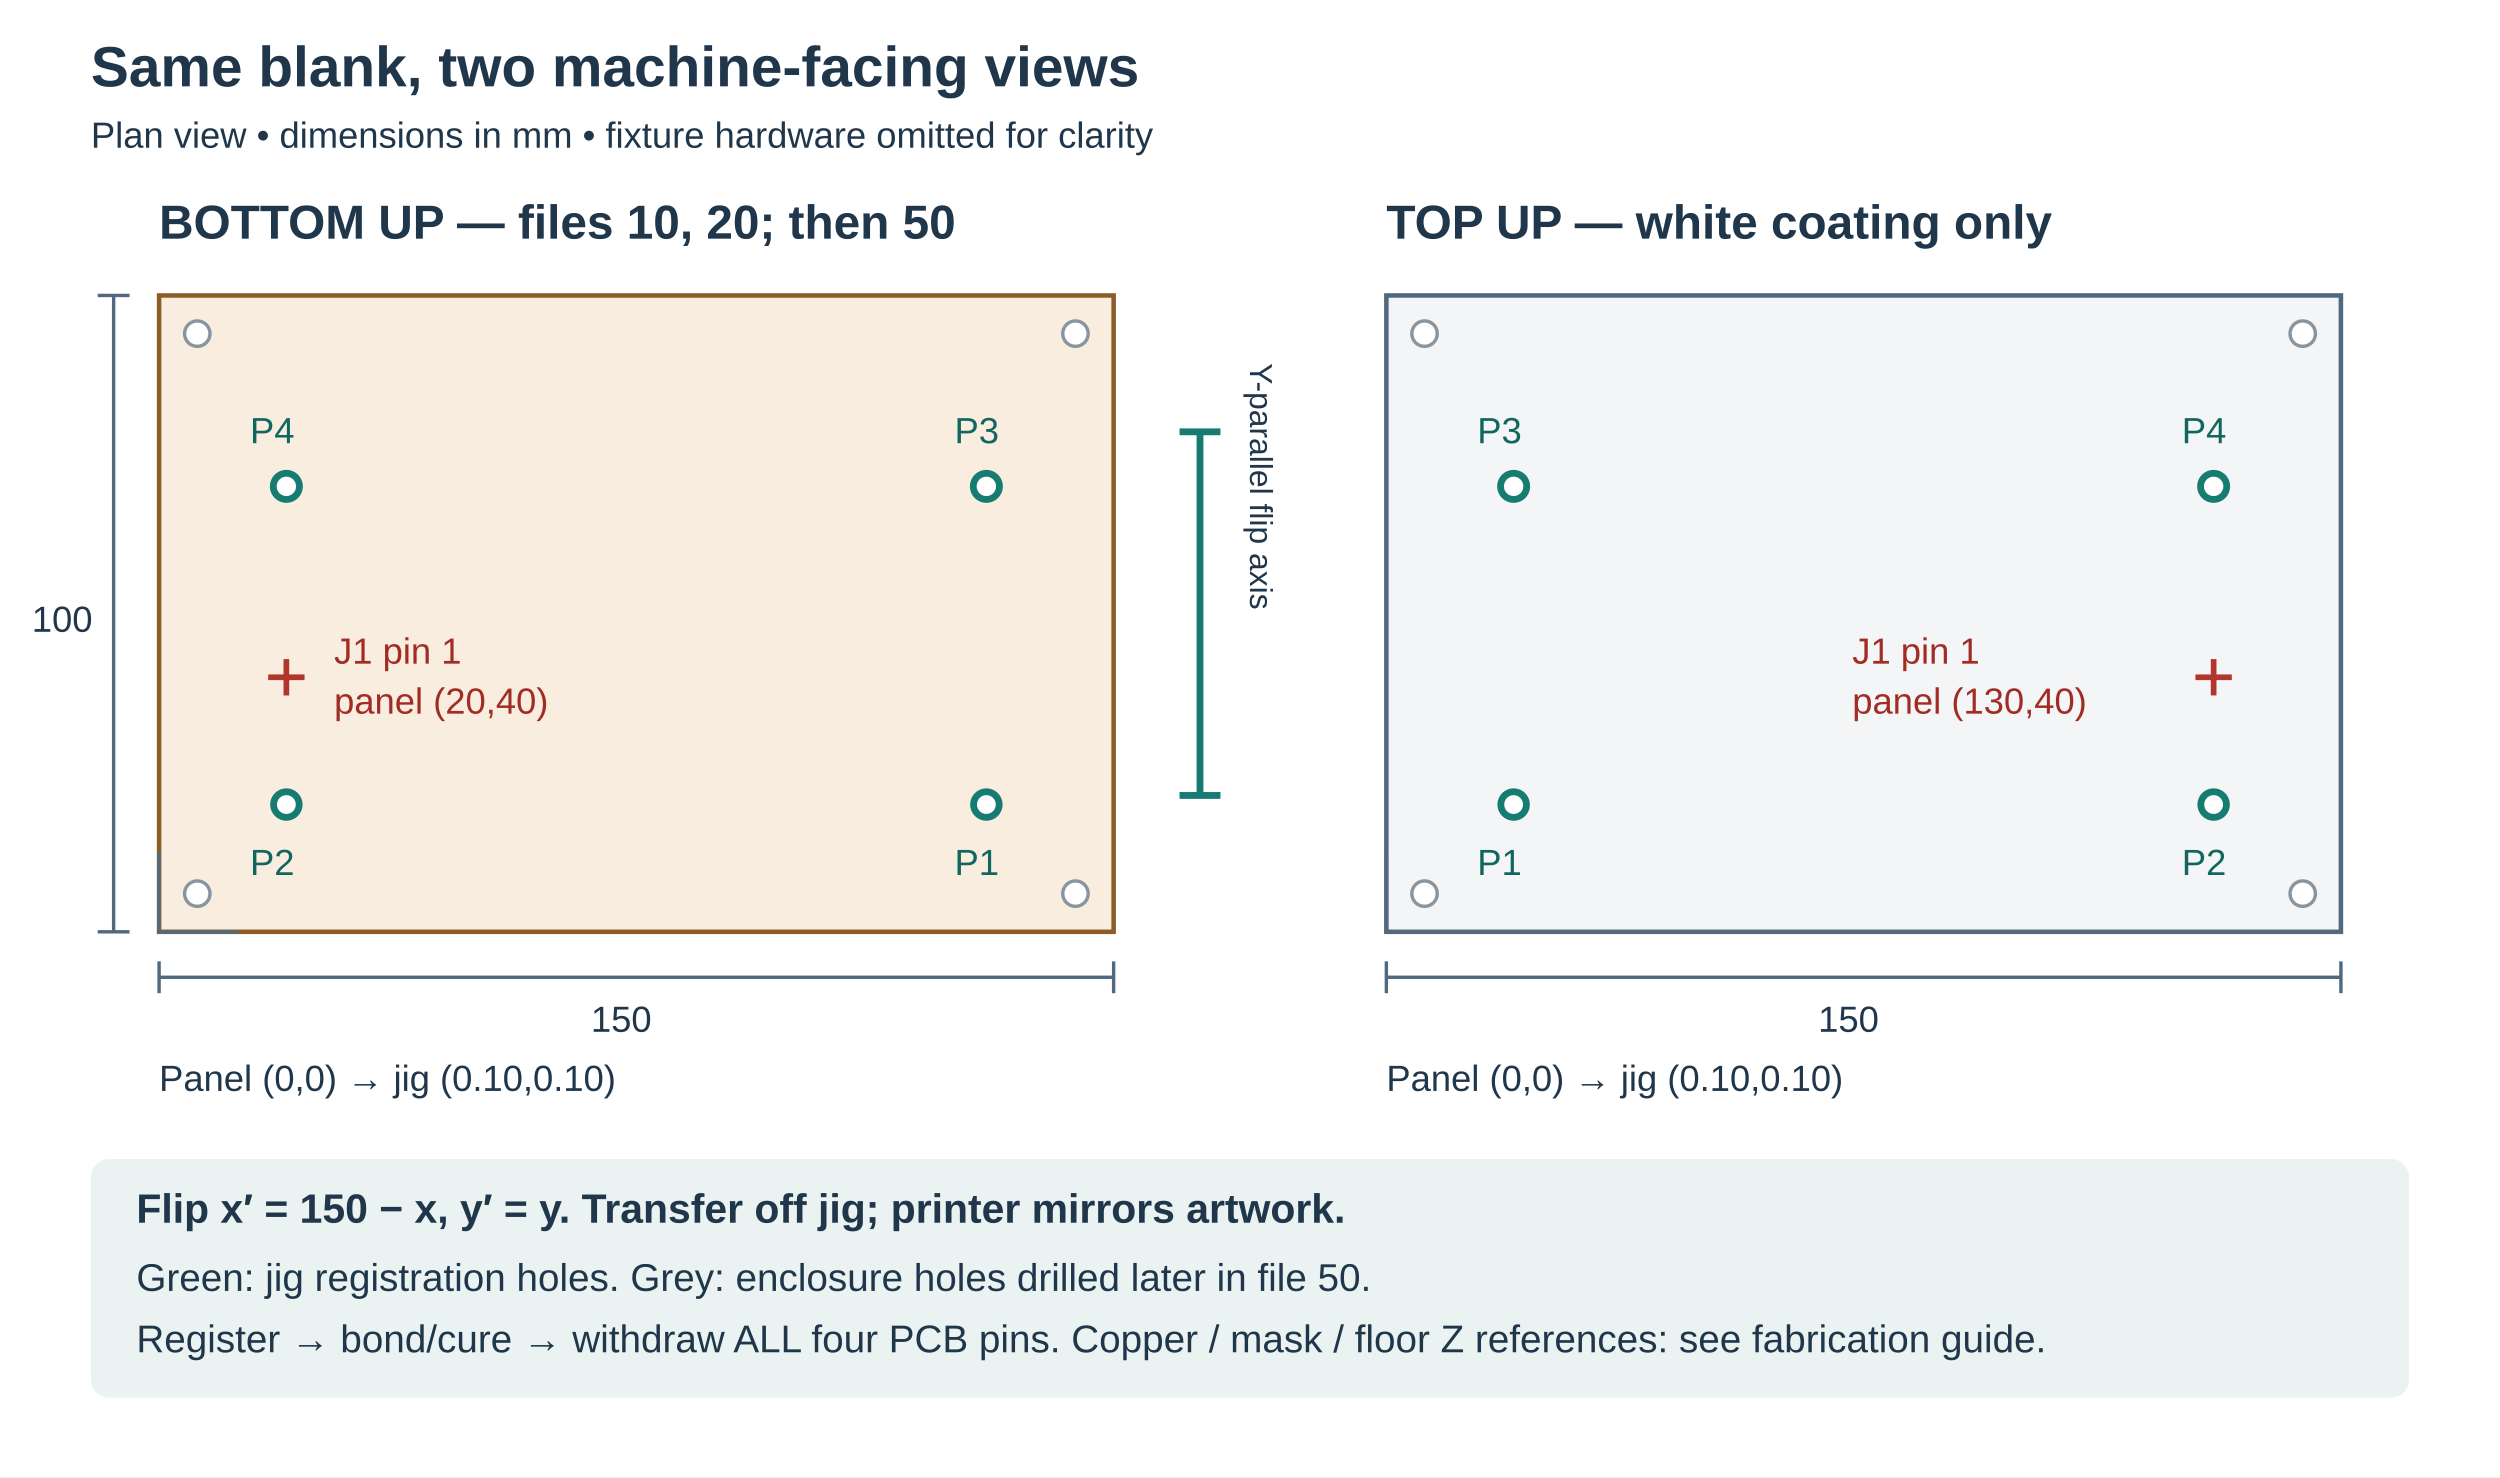
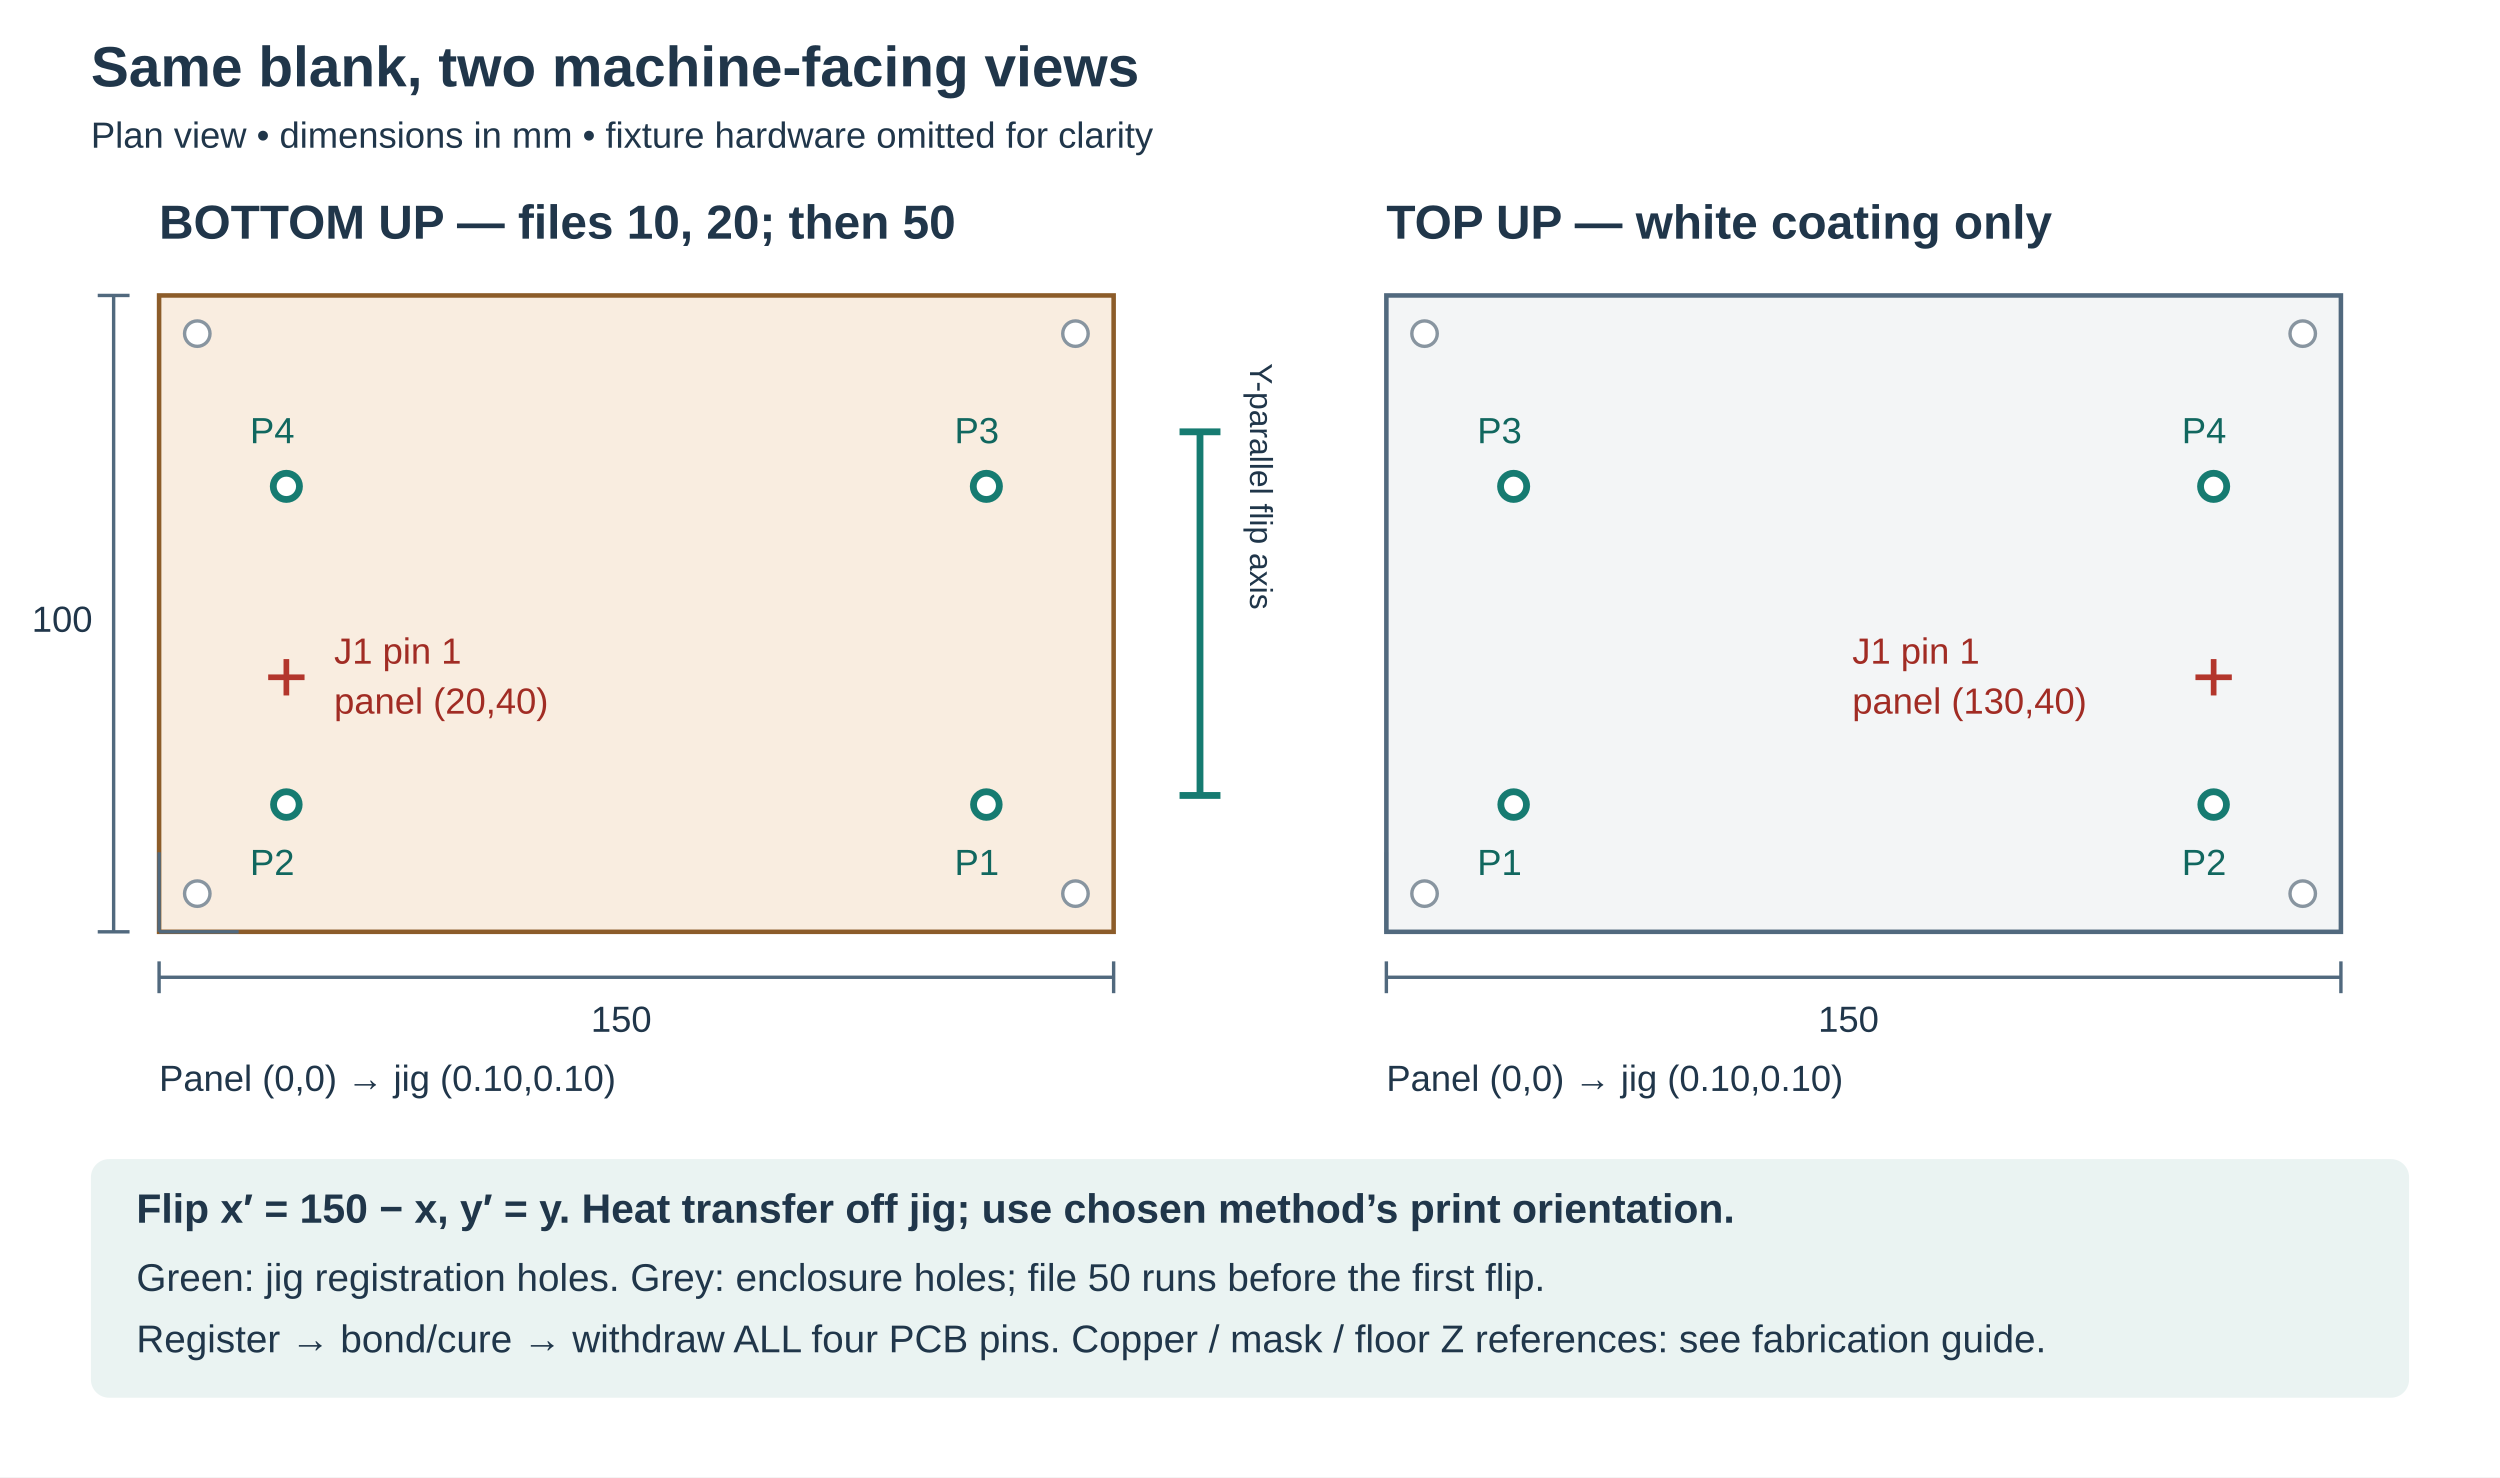
<svg xmlns="http://www.w3.org/2000/svg" width="1100" height="650" viewBox="0 0 1100 650">
  <rect width="1100" height="650" fill="#fff" />
  <g font-family="Arial, sans-serif" fill="#20364a">
    <text x="40" y="38" font-size="25" font-weight="bold">Same blank, two machine-facing views</text>
    <text x="40" y="65" font-size="16">Plan view • dimensions in mm • fixture hardware omitted for clarity</text>
    <text x="70" y="105" font-size="21" font-weight="bold">BOTTOM UP — files 10, 20; then 50</text>
    <text x="610" y="105" font-size="21" font-weight="bold">TOP UP — white coating only</text>
    <rect x="70" y="130" width="420" height="280" fill="#f9ede0" stroke="#8c5c29" stroke-width="2" />
    <rect x="610" y="130" width="420" height="280" fill="#f3f5f6" stroke="#51697e" stroke-width="2" />
    <g fill="#fff" stroke="#8895a0" stroke-width="1.5">
      <circle cx="86.8" cy="393.2" r="5.6" />
      <circle cx="473.2" cy="393.2" r="5.6" />
      <circle cx="86.8" cy="146.8" r="5.6" />
      <circle cx="473.2" cy="146.8" r="5.6" />
      <circle cx="626.8" cy="393.2" r="5.6" />
      <circle cx="1013.2" cy="393.2" r="5.6" />
      <circle cx="626.8" cy="146.8" r="5.6" />
      <circle cx="1013.2" cy="146.8" r="5.6" />
    </g>
    <g fill="#fff" stroke="#167b71" stroke-width="3">
      <circle cx="126" cy="354" r="5.642" />
      <circle cx="434" cy="354" r="5.642" />
      <circle cx="126" cy="214" r="5.768" />
      <circle cx="434" cy="214" r="5.768" />
      <circle cx="666" cy="354" r="5.642" />
      <circle cx="974" cy="354" r="5.642" />
      <circle cx="666" cy="214" r="5.768" />
      <circle cx="974" cy="214" r="5.768" />
    </g>
    <g font-size="16" fill="#11675f">
      <text x="110" y="195">P4</text>
      <text x="420" y="195">P3</text>
      <text x="110" y="385">P2</text>
      <text x="420" y="385">P1</text>
      <text x="650" y="195">P3</text>
      <text x="960" y="195">P4</text>
      <text x="650" y="385">P1</text>
      <text x="960" y="385">P2</text>
    </g>
    <g stroke="#b3362c" stroke-width="2.5" fill="none">
      <path d="M118 298 H134 M126 290 V306" />
      <path d="M966 298 H982 M974 290 V306" />
    </g>
    <g font-size="16" fill="#a12c24">
      <text x="147" y="292">J1 pin 1</text>
      <text x="147" y="314">panel (20,40)</text>
      <text x="815" y="292">J1 pin 1</text>
      <text x="815" y="314">panel (130,40)</text>
    </g>
    <g stroke="#51697e" stroke-width="1.5" fill="none">
      <path d="M70 430 H490 M70 423 V437 M490 423 V437" />
      <path d="M610 430 H1030 M610 423 V437 M1030 423 V437" />
      <path d="M50 130 V410 M43 130 H57 M43 410 H57" />
      <path d="M70 410 H105 M70 410 V375 M610 410 H645 M610 410 V375" />
    </g>
    <g font-size="16">
      <text x="260" y="454">150</text>
      <text x="800" y="454">150</text>
      <text x="14" y="278">100</text>
      <text x="70" y="480">Panel (0,0) → jig (0.10,0.10)</text>
      <text x="610" y="480">Panel (0,0) → jig (0.10,0.10)</text>
    </g>
    <g stroke="#167b71" stroke-width="3" fill="none">
      <path d="M528 190 V350 M519 190 H537 M519 350 H537" />
    </g>
    <text x="550" y="214" text-anchor="middle" font-size="14" transform="rotate(90 550 214)">Y-parallel flip axis</text>
    <rect x="40" y="510" width="1020" height="105" rx="8" fill="#eaf3f2" />
-     <text x="60" y="538" font-size="18" font-weight="bold">Flip x′ = 150 − x, y′ = y. Transfer off jig; printer mirrors artwork.</text>
-     <text x="60" y="568" font-size="17">Green: jig registration holes. Grey: enclosure holes drilled later in file 50.</text>
+     <text x="60" y="538" font-size="18" font-weight="bold">Flip x′ = 150 − x, y′ = y. Heat transfer off jig; use chosen method’s print orientation.</text>
+     <text x="60" y="568" font-size="17">Green: jig registration holes. Grey: enclosure holes; file 50 runs before the first flip.</text>
    <text x="60" y="595" font-size="17">Register → bond/cure → withdraw ALL four PCB pins. Copper / mask / floor Z references: see fabrication guide.</text>
  </g>
</svg>
